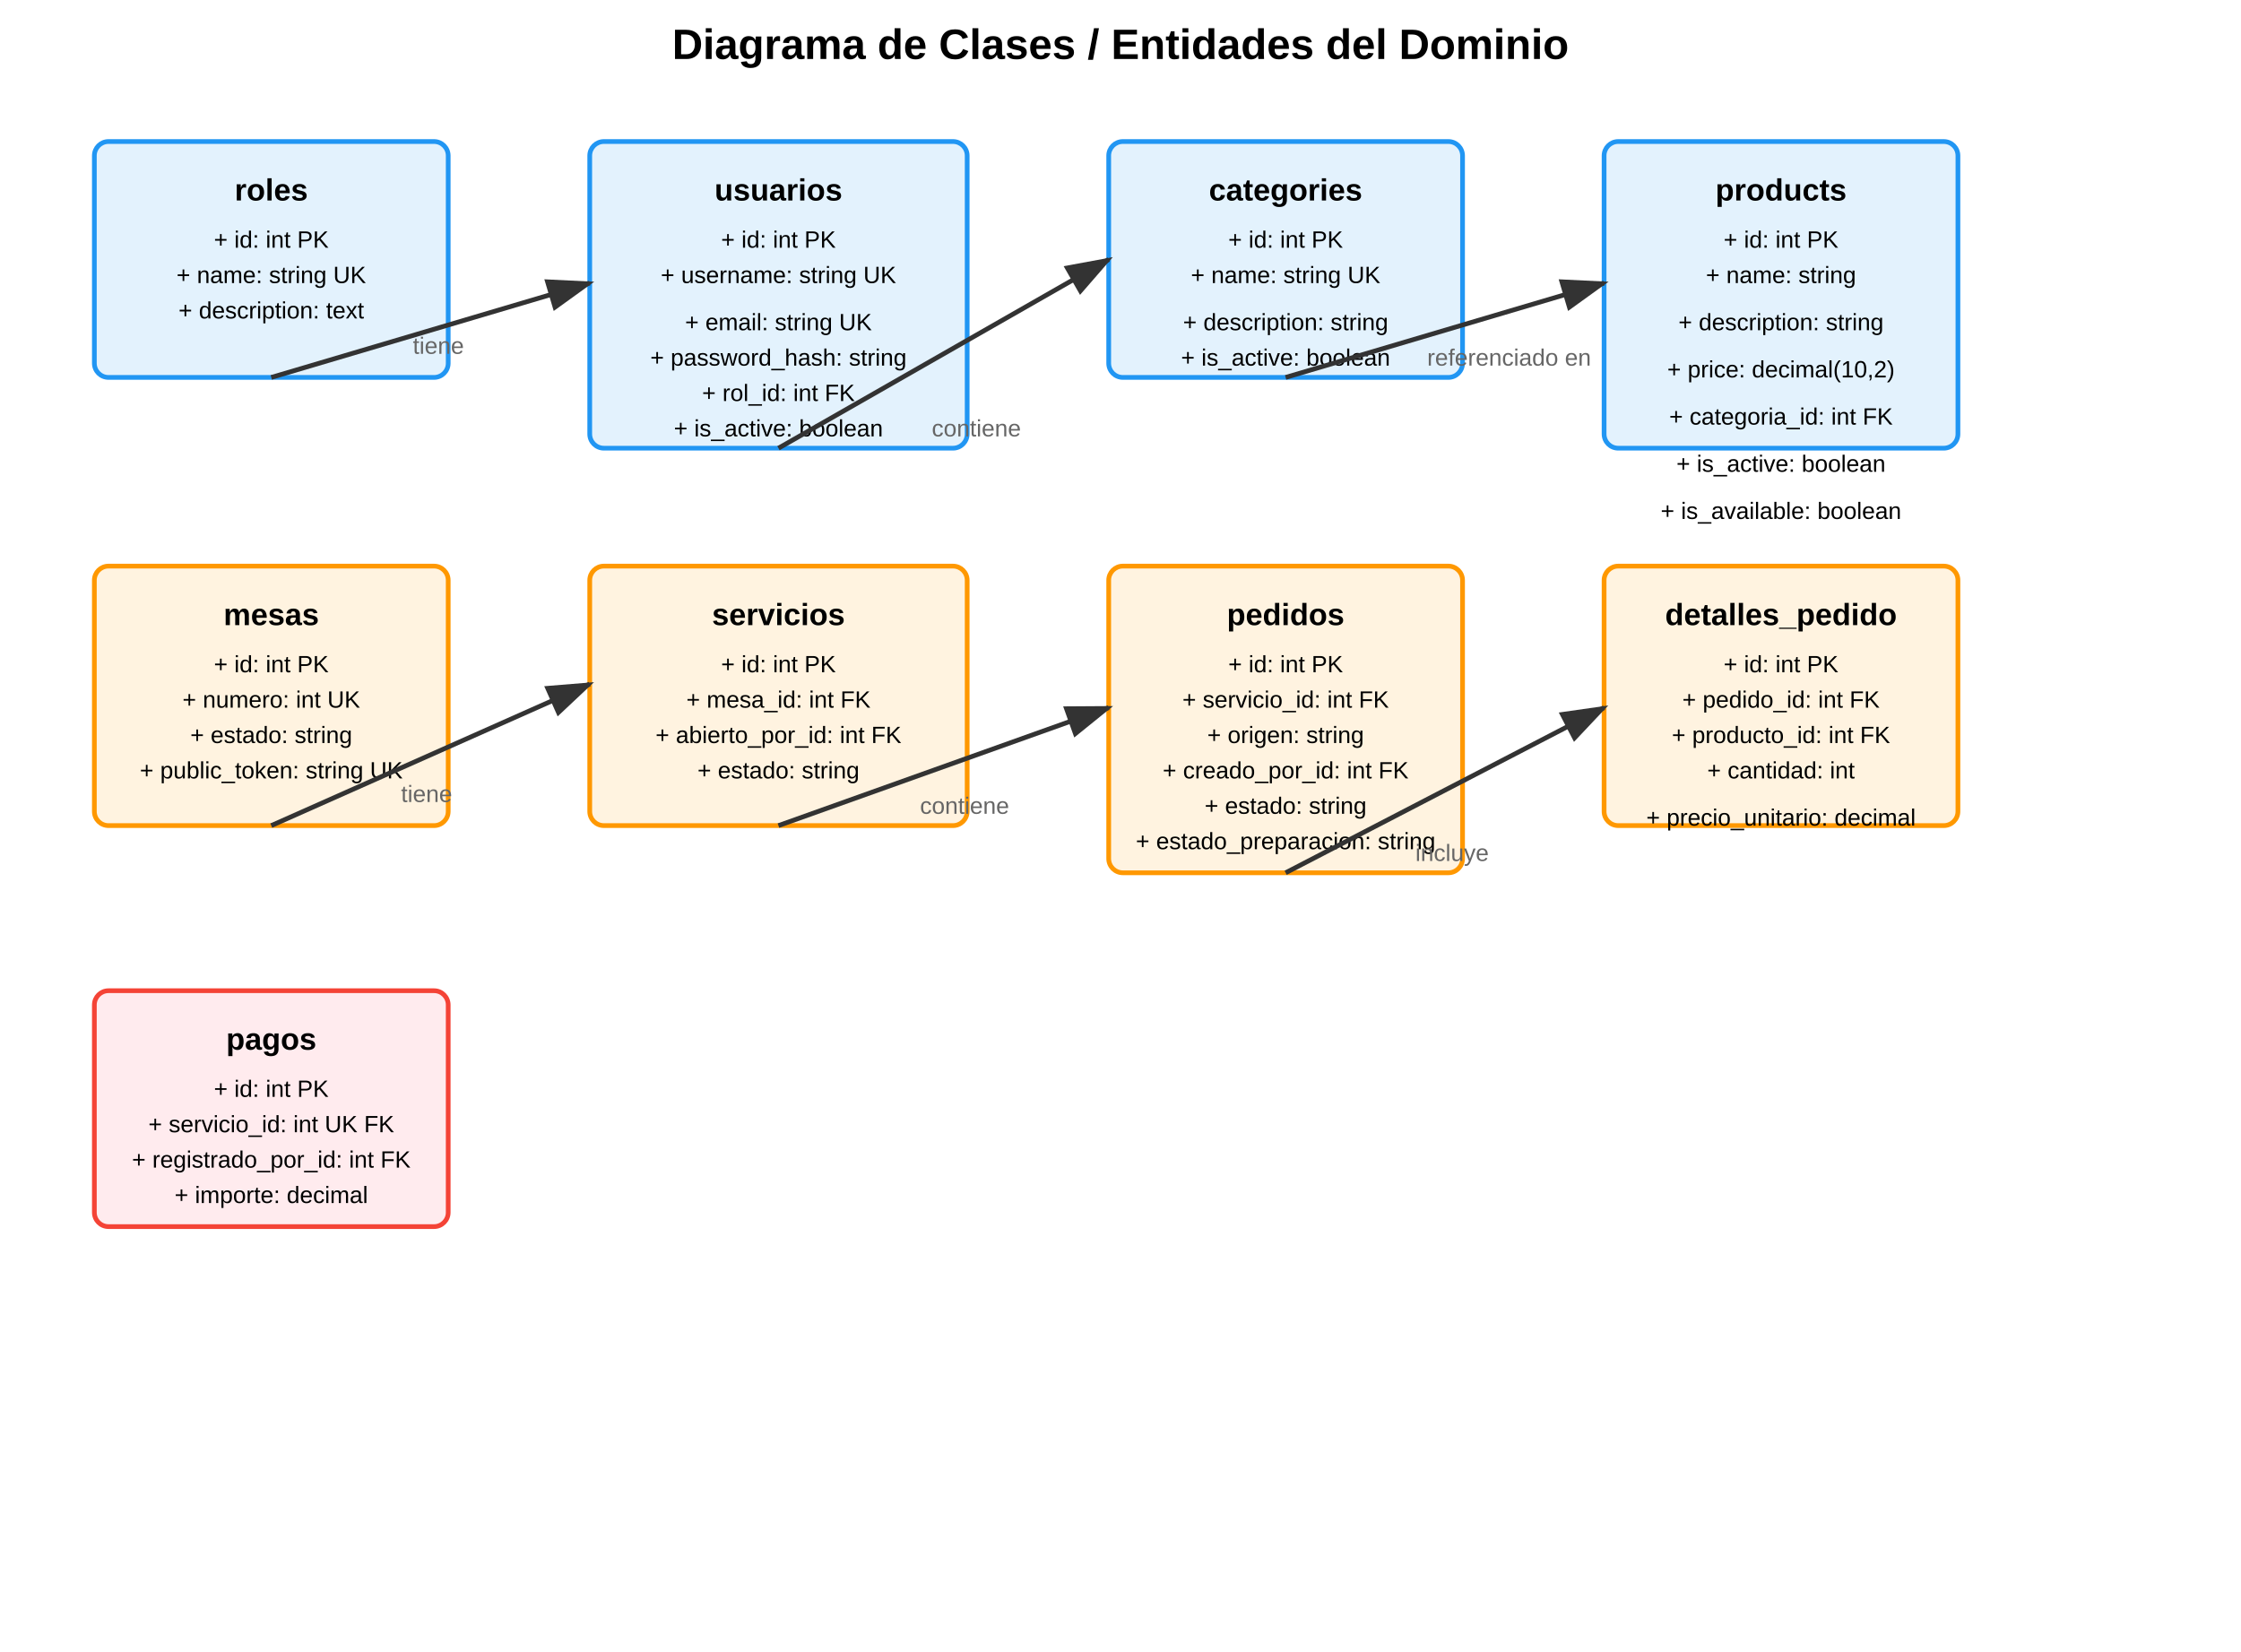
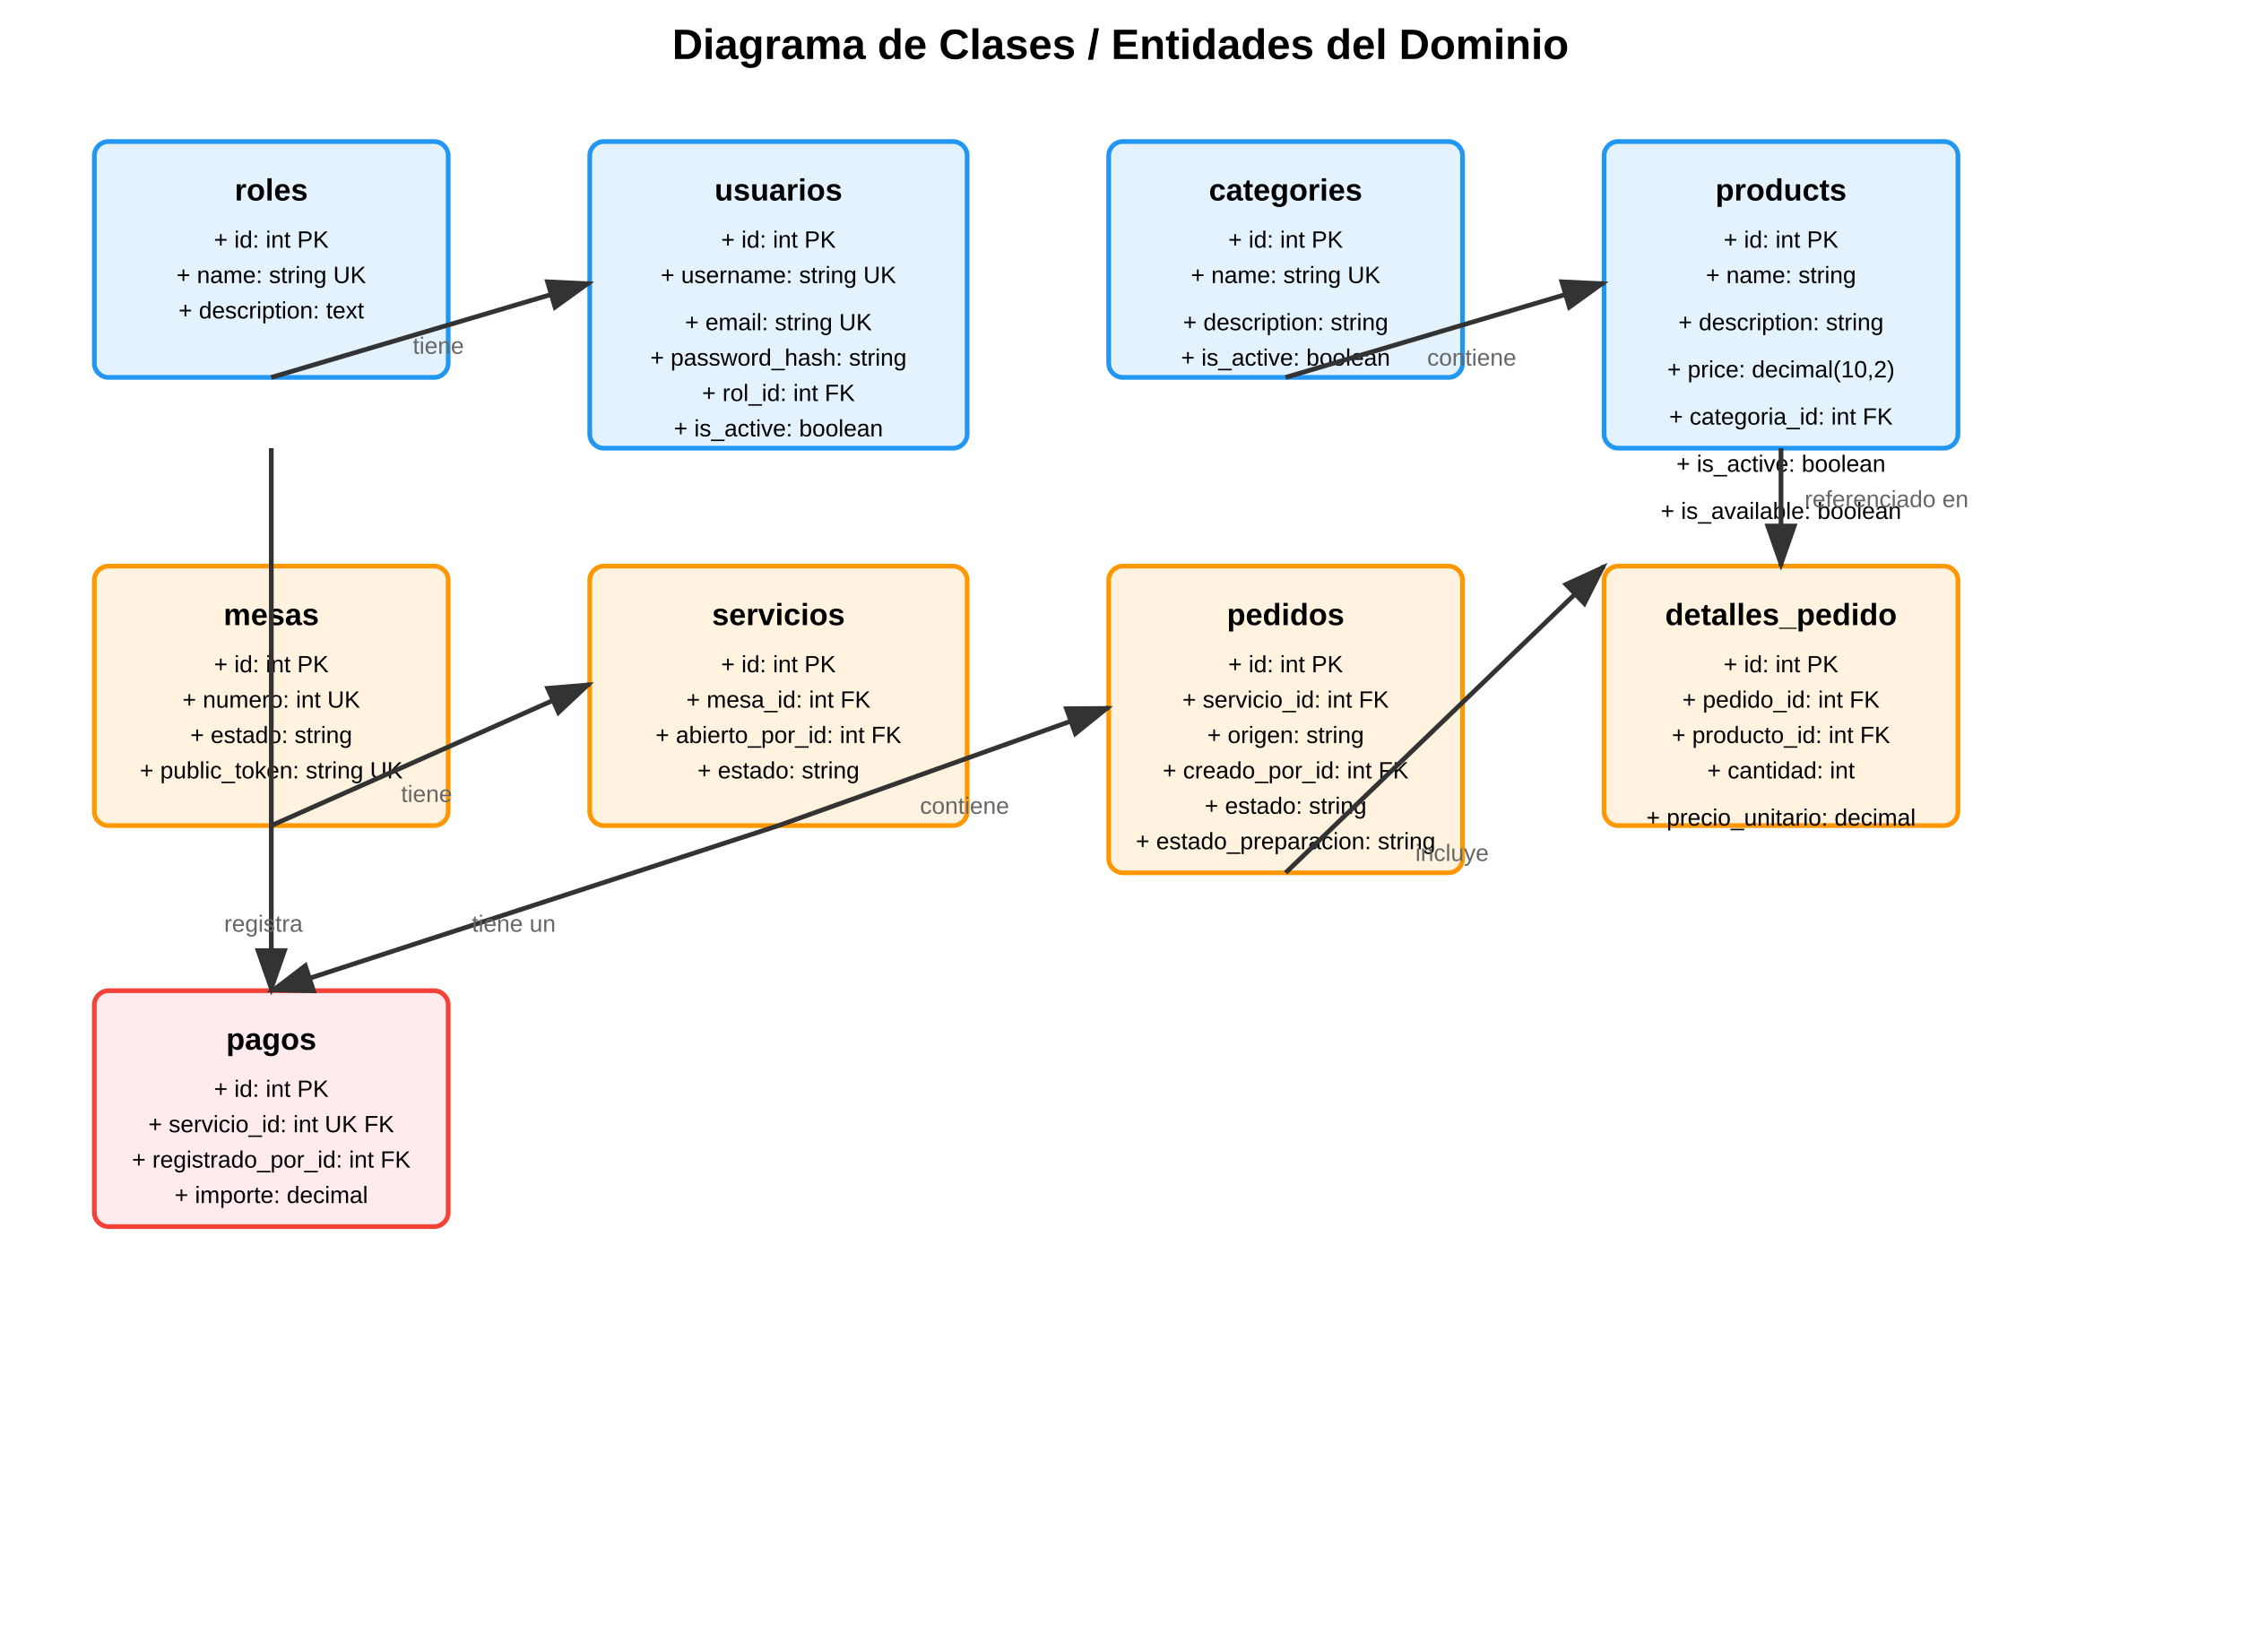
<svg xmlns="http://www.w3.org/2000/svg" width="950" height="700" viewBox="0 0 950 700">
  <defs>
    <marker id="arrow" markerWidth="10" markerHeight="7" refX="9" refY="3.5" orient="auto">
      <polygon points="0 0, 10 3.5, 0 7" fill="#333333" />
    </marker>
  </defs>
  <text x="475" y="25" font-family="Arial" font-size="18" font-weight="bold" text-anchor="middle">Diagrama de Clases / Entidades del Dominio</text>
  <rect x="40" y="60" width="150" height="100" fill="#e3f2fd" stroke="#2196f3" stroke-width="2" rx="6" />
  <text x="115" y="85" font-family="Arial" font-size="13" font-weight="bold" text-anchor="middle">roles</text>
  <text x="115" y="105" font-family="Arial" font-size="10" text-anchor="middle">+ id: int PK</text>
  <text x="115" y="120" font-family="Arial" font-size="10" text-anchor="middle">+ name: string UK</text>
  <text x="115" y="135" font-family="Arial" font-size="10" text-anchor="middle">+ description: text</text>
  <rect x="250" y="60" width="160" height="130" fill="#e3f2fd" stroke="#2196f3" stroke-width="2" rx="6" />
  <text x="330" y="85" font-family="Arial" font-size="13" font-weight="bold" text-anchor="middle">usuarios</text>
  <text x="330" y="105" font-family="Arial" font-size="10" text-anchor="middle">+ id: int PK</text>
  <text x="330" y="120" font-family="Arial" font-size="10" text-anchor="middle">+ username: string UK</text>
  <text x="330" y="140" font-family="Arial" font-size="10" text-anchor="middle">+ email: string UK</text>
  <text x="330" y="155" font-family="Arial" font-size="10" text-anchor="middle">+ password_hash: string</text>
  <text x="330" y="170" font-family="Arial" font-size="10" text-anchor="middle">+ rol_id: int FK</text>
  <text x="330" y="185" font-family="Arial" font-size="10" text-anchor="middle">+ is_active: boolean</text>
  <rect x="470" y="60" width="150" height="100" fill="#e3f2fd" stroke="#2196f3" stroke-width="2" rx="6" />
  <text x="545" y="85" font-family="Arial" font-size="13" font-weight="bold" text-anchor="middle">categories</text>
  <text x="545" y="105" font-family="Arial" font-size="10" text-anchor="middle">+ id: int PK</text>
  <text x="545" y="120" font-family="Arial" font-size="10" text-anchor="middle">+ name: string UK</text>
  <text x="545" y="140" font-family="Arial" font-size="10" text-anchor="middle">+ description: string</text>
  <text x="545" y="155" font-family="Arial" font-size="10" text-anchor="middle">+ is_active: boolean</text>
  <rect x="680" y="60" width="150" height="130" fill="#e3f2fd" stroke="#2196f3" stroke-width="2" rx="6" />
  <text x="755" y="85" font-family="Arial" font-size="13" font-weight="bold" text-anchor="middle">products</text>
  <text x="755" y="105" font-family="Arial" font-size="10" text-anchor="middle">+ id: int PK</text>
  <text x="755" y="120" font-family="Arial" font-size="10" text-anchor="middle">+ name: string</text>
  <text x="755" y="140" font-family="Arial" font-size="10" text-anchor="middle">+ description: string</text>
  <text x="755" y="160" font-family="Arial" font-size="10" text-anchor="middle">+ price: decimal(10,2)</text>
  <text x="755" y="180" font-family="Arial" font-size="10" text-anchor="middle">+ categoria_id: int FK</text>
  <text x="755" y="200" font-family="Arial" font-size="10" text-anchor="middle">+ is_active: boolean</text>
  <text x="755" y="220" font-family="Arial" font-size="10" text-anchor="middle">+ is_available: boolean</text>
  <rect x="40" y="240" width="150" height="110" fill="#fff3e0" stroke="#ff9800" stroke-width="2" rx="6" />
  <text x="115" y="265" font-family="Arial" font-size="13" font-weight="bold" text-anchor="middle">mesas</text>
  <text x="115" y="285" font-family="Arial" font-size="10" text-anchor="middle">+ id: int PK</text>
  <text x="115" y="300" font-family="Arial" font-size="10" text-anchor="middle">+ numero: int UK</text>
  <text x="115" y="315" font-family="Arial" font-size="10" text-anchor="middle">+ estado: string</text>
  <text x="115" y="330" font-family="Arial" font-size="10" text-anchor="middle">+ public_token: string UK</text>
  <rect x="250" y="240" width="160" height="110" fill="#fff3e0" stroke="#ff9800" stroke-width="2" rx="6" />
  <text x="330" y="265" font-family="Arial" font-size="13" font-weight="bold" text-anchor="middle">servicios</text>
  <text x="330" y="285" font-family="Arial" font-size="10" text-anchor="middle">+ id: int PK</text>
  <text x="330" y="300" font-family="Arial" font-size="10" text-anchor="middle">+ mesa_id: int FK</text>
  <text x="330" y="315" font-family="Arial" font-size="10" text-anchor="middle">+ abierto_por_id: int FK</text>
  <text x="330" y="330" font-family="Arial" font-size="10" text-anchor="middle">+ estado: string</text>
  <rect x="470" y="240" width="150" height="130" fill="#fff3e0" stroke="#ff9800" stroke-width="2" rx="6" />
  <text x="545" y="265" font-family="Arial" font-size="13" font-weight="bold" text-anchor="middle">pedidos</text>
  <text x="545" y="285" font-family="Arial" font-size="10" text-anchor="middle">+ id: int PK</text>
  <text x="545" y="300" font-family="Arial" font-size="10" text-anchor="middle">+ servicio_id: int FK</text>
  <text x="545" y="315" font-family="Arial" font-size="10" text-anchor="middle">+ origen: string</text>
  <text x="545" y="330" font-family="Arial" font-size="10" text-anchor="middle">+ creado_por_id: int FK</text>
  <text x="545" y="345" font-family="Arial" font-size="10" text-anchor="middle">+ estado: string</text>
  <text x="545" y="360" font-family="Arial" font-size="10" text-anchor="middle">+ estado_preparacion: string</text>
  <rect x="680" y="240" width="150" height="110" fill="#fff3e0" stroke="#ff9800" stroke-width="2" rx="6" />
  <text x="755" y="265" font-family="Arial" font-size="13" font-weight="bold" text-anchor="middle">detalles_pedido</text>
  <text x="755" y="285" font-family="Arial" font-size="10" text-anchor="middle">+ id: int PK</text>
  <text x="755" y="300" font-family="Arial" font-size="10" text-anchor="middle">+ pedido_id: int FK</text>
  <text x="755" y="315" font-family="Arial" font-size="10" text-anchor="middle">+ producto_id: int FK</text>
  <text x="755" y="330" font-family="Arial" font-size="10" text-anchor="middle">+ cantidad: int</text>
  <text x="755" y="350" font-family="Arial" font-size="10" text-anchor="middle">+ precio_unitario: decimal</text>
  <rect x="40" y="420" width="150" height="100" fill="#ffebee" stroke="#f44336" stroke-width="2" rx="6" />
  <text x="115" y="445" font-family="Arial" font-size="13" font-weight="bold" text-anchor="middle">pagos</text>
  <text x="115" y="465" font-family="Arial" font-size="10" text-anchor="middle">+ id: int PK</text>
  <text x="115" y="480" font-family="Arial" font-size="10" text-anchor="middle">+ servicio_id: int UK FK</text>
  <text x="115" y="495" font-family="Arial" font-size="10" text-anchor="middle">+ registrado_por_id: int FK</text>
  <text x="115" y="510" font-family="Arial" font-size="10" text-anchor="middle">+ importe: decimal</text>
  <line x1="115" y1="160" x2="250" y2="120" stroke="#333333" stroke-width="2" marker-end="url(#arrow)" />
  <text x="175" y="150" font-family="Arial" font-size="10" fill="#666666">tiene</text>
-   <line x1="330" y1="190" x2="470" y2="110" stroke="#333333" stroke-width="2" marker-end="url(#arrow)" />
-   <text x="395" y="185" font-family="Arial" font-size="10" fill="#666666">contiene</text>
  <line x1="545" y1="160" x2="680" y2="120" stroke="#333333" stroke-width="2" marker-end="url(#arrow)" />
-   <text x="605" y="155" font-family="Arial" font-size="10" fill="#666666">referenciado en</text>
+   <text x="605" y="155" font-family="Arial" font-size="10" fill="#666666">contiene</text>
+   <line x1="755" y1="190" x2="755" y2="240" stroke="#333333" stroke-width="2" marker-end="url(#arrow)" />
+   <text x="765" y="215" font-family="Arial" font-size="10" fill="#666666">referenciado en</text>
  <line x1="115" y1="350" x2="250" y2="290" stroke="#333333" stroke-width="2" marker-end="url(#arrow)" />
  <text x="170" y="340" font-family="Arial" font-size="10" fill="#666666">tiene</text>
  <line x1="330" y1="350" x2="470" y2="300" stroke="#333333" stroke-width="2" marker-end="url(#arrow)" />
  <text x="390" y="345" font-family="Arial" font-size="10" fill="#666666">contiene</text>
-   <line x1="545" y1="370" x2="680" y2="300" stroke="#333333" stroke-width="2" marker-end="url(#arrow)" />
+   <line x1="545" y1="370" x2="680" y2="240" stroke="#333333" stroke-width="2" marker-end="url(#arrow)" />
  <text x="600" y="365" font-family="Arial" font-size="10" fill="#666666">incluye</text>
+   <line x1="330" y1="350" x2="115" y2="420" stroke="#333333" stroke-width="2" marker-end="url(#arrow)" />
+   <text x="200" y="395" font-family="Arial" font-size="10" fill="#666666">tiene un</text>
+   <line x1="115" y1="190" x2="115" y2="420" stroke="#333333" stroke-width="2" marker-end="url(#arrow)" />
+   <text x="95" y="395" font-family="Arial" font-size="10" fill="#666666">registra</text>
</svg>
